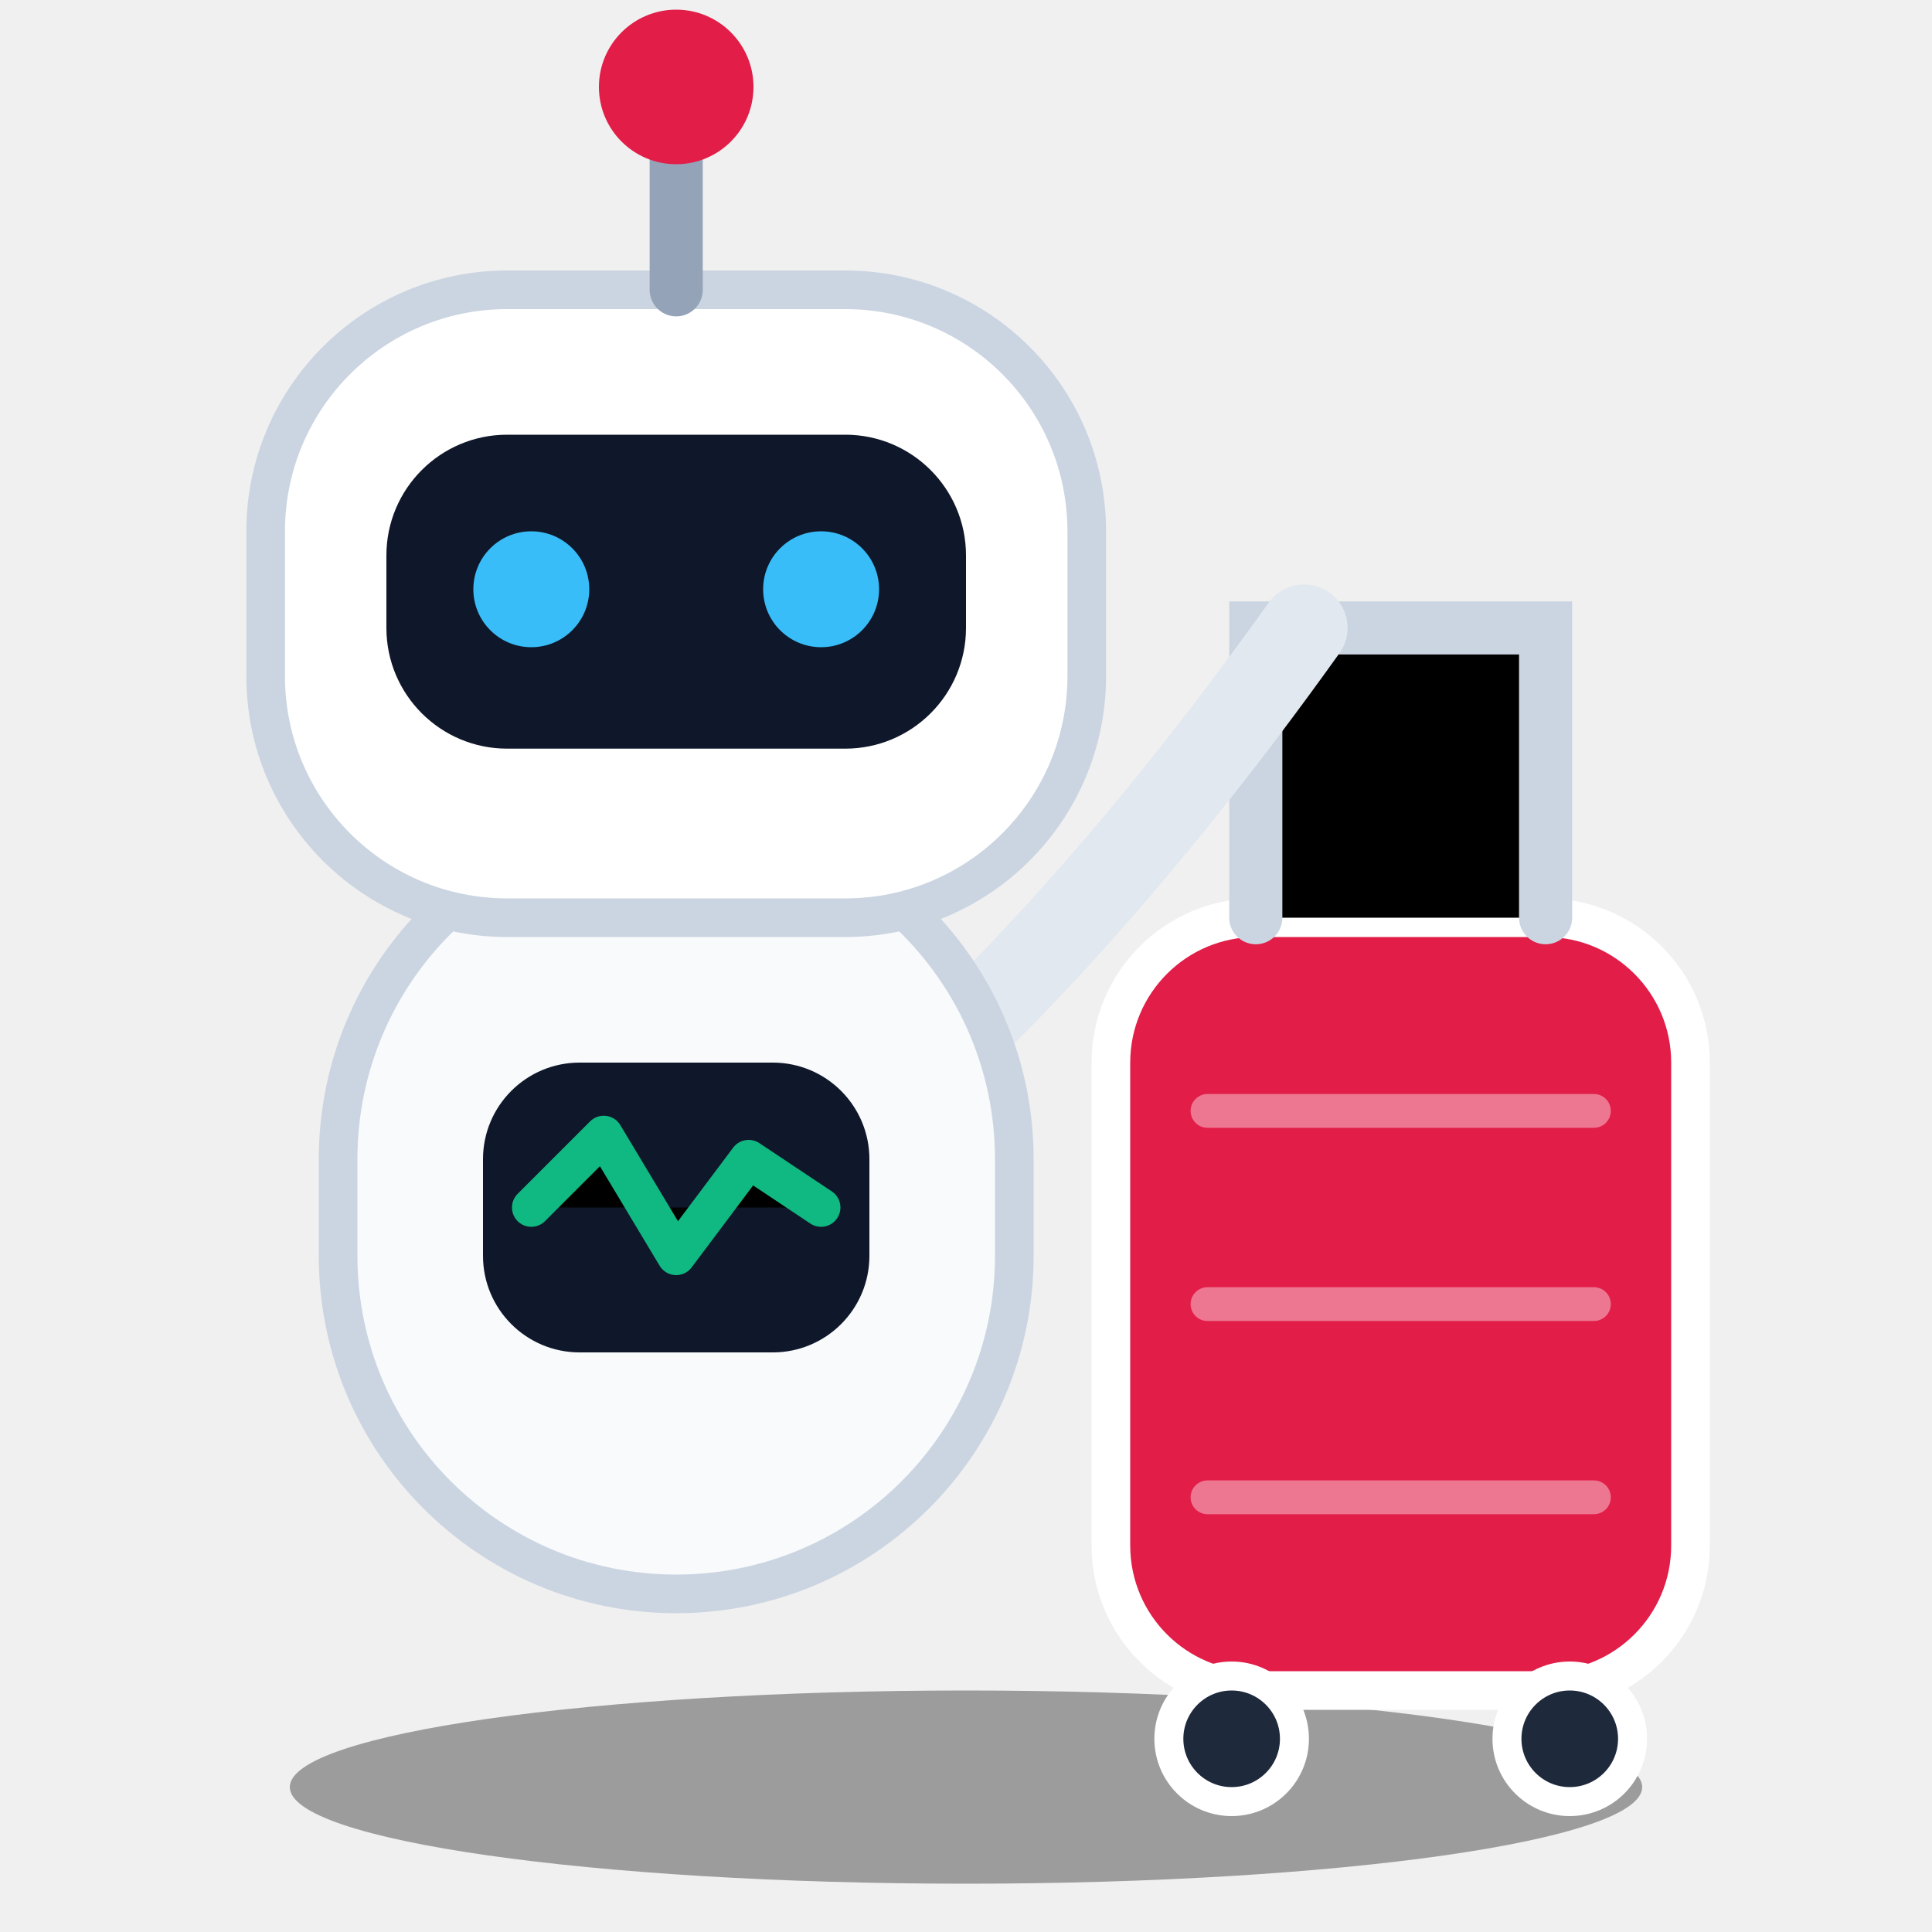
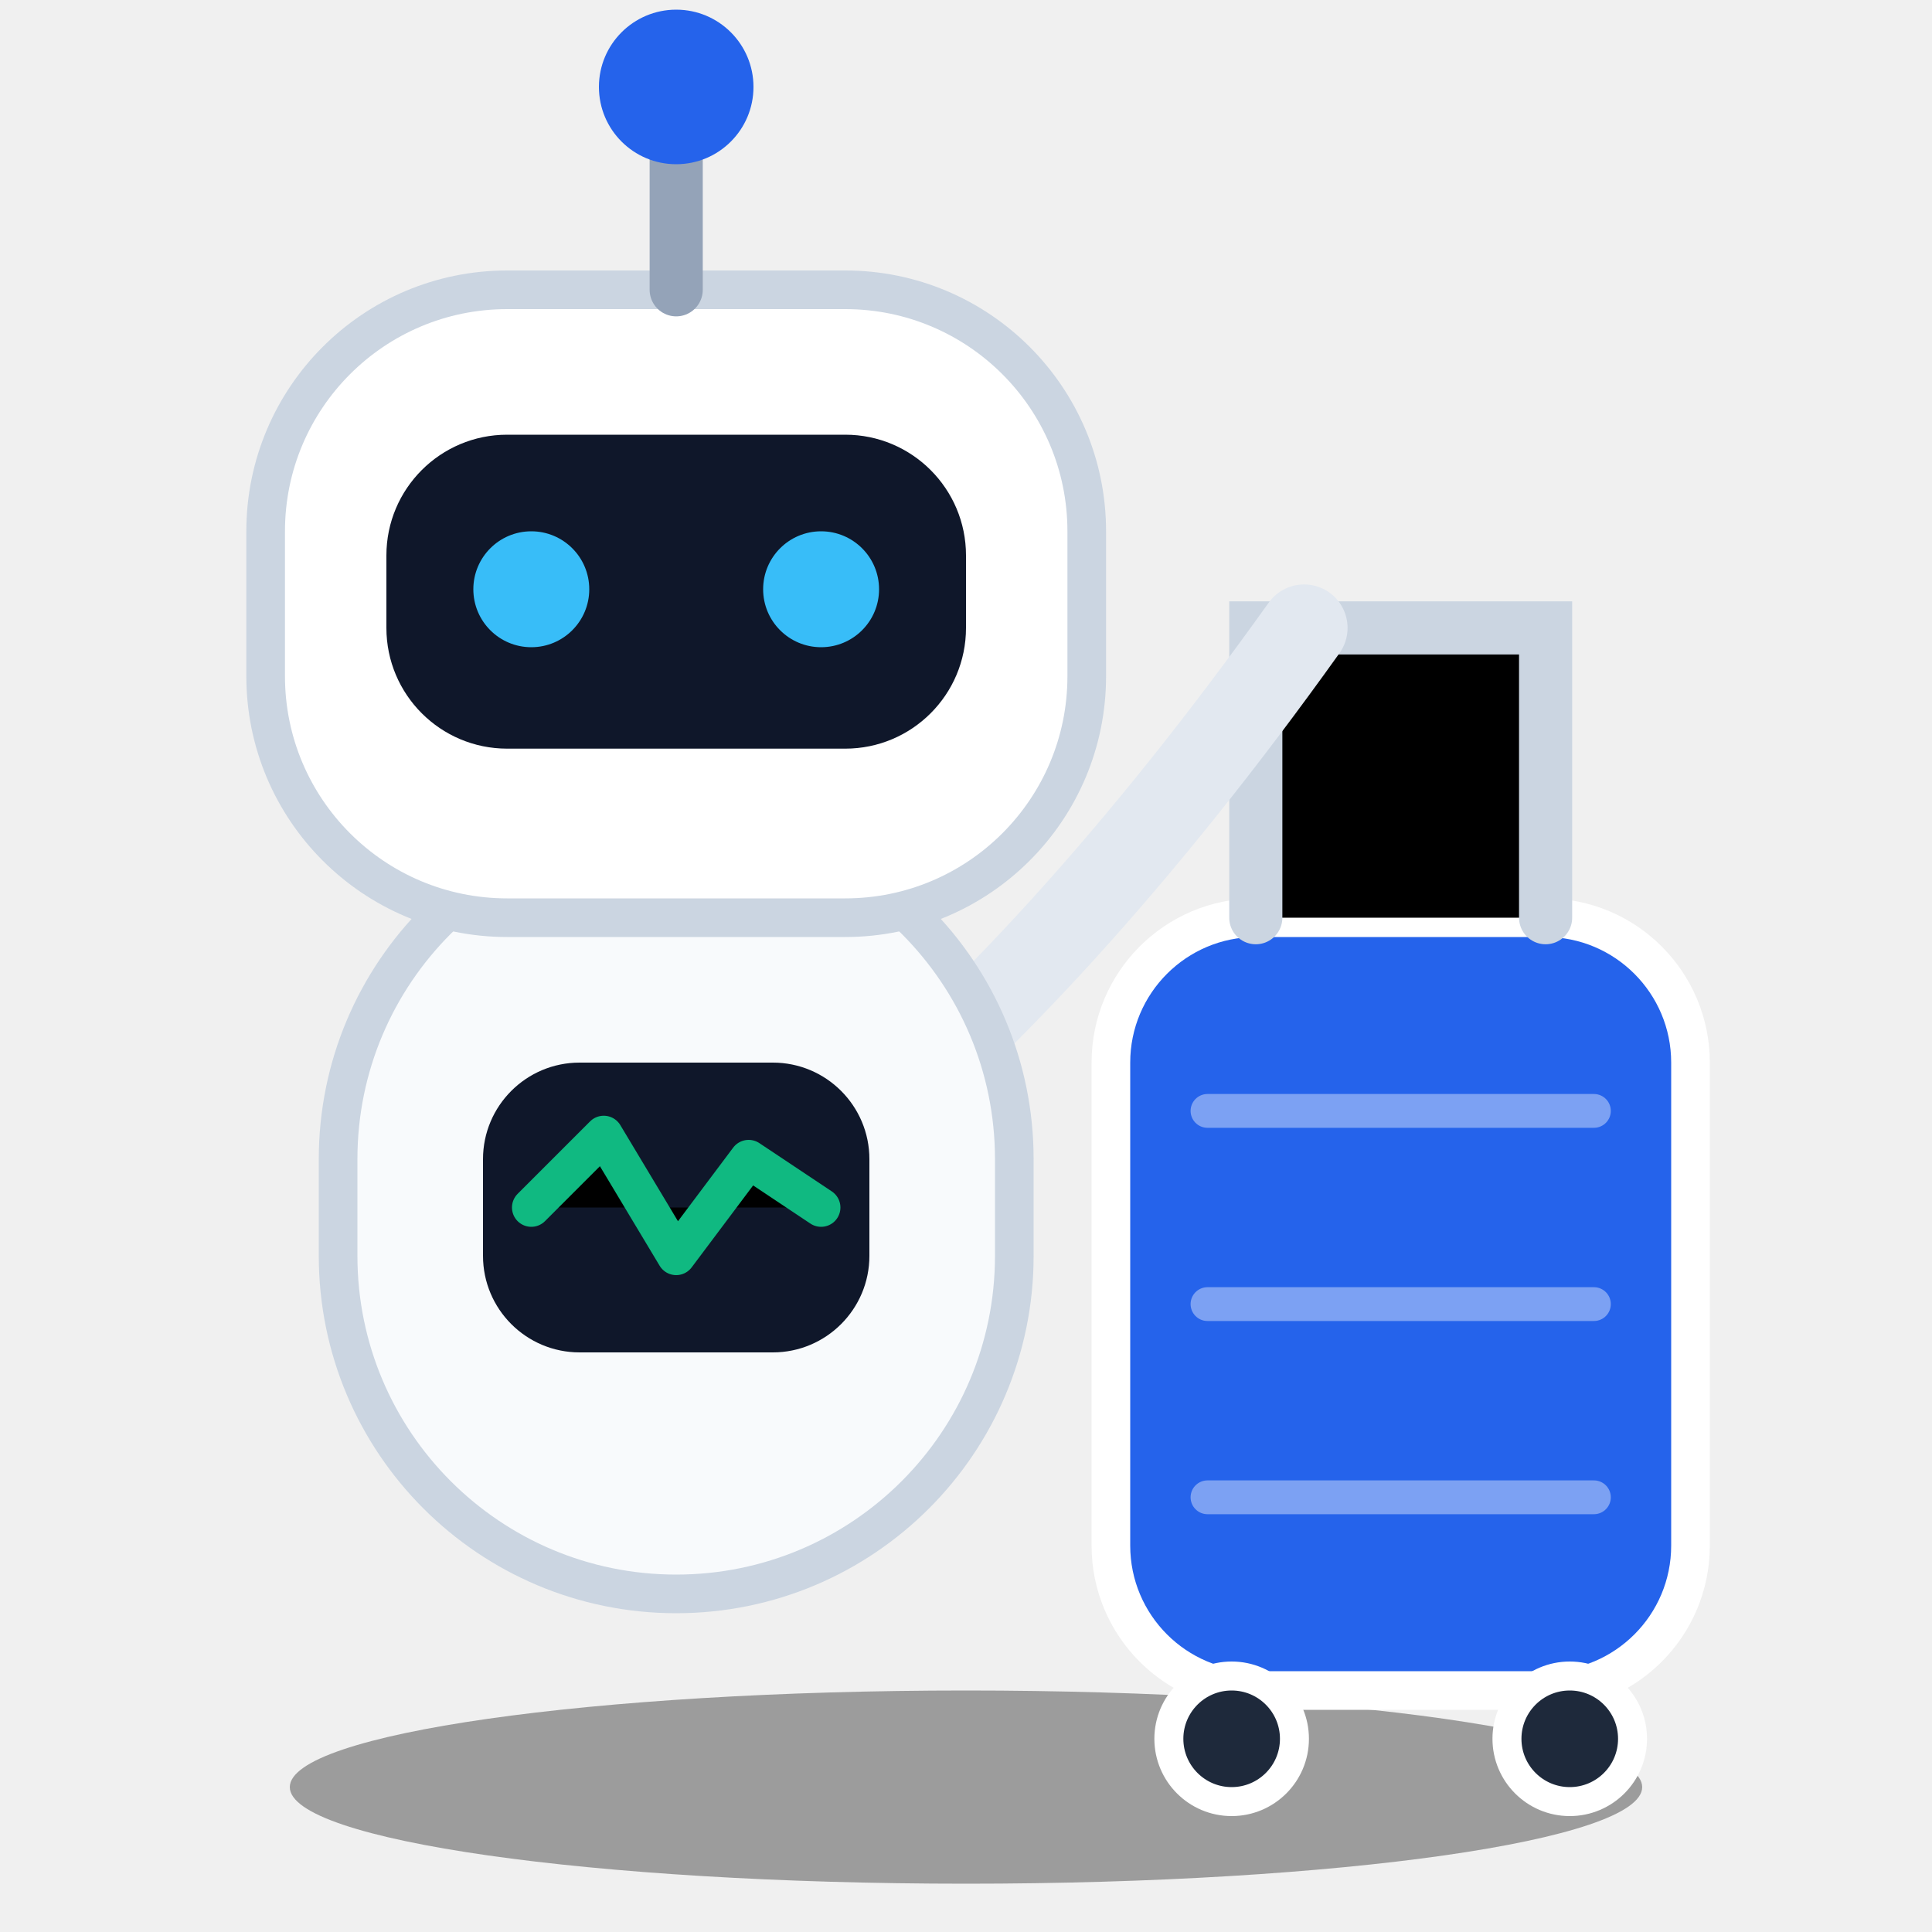
<svg xmlns="http://www.w3.org/2000/svg" viewBox="0 0 40 40">
  <ellipse cx="20" cy="37" rx="14" ry="2" fill="#000000" opacity="0.35" />
-   <rect x="23" y="19" width="12" height="16" rx="3" fill="#e11d48" stroke="#ffffff" stroke-width="0.8" />
+   <rect x="23" y="19" width="12" height="16" rx="3" fill="#2563eb" stroke="#ffffff" stroke-width="0.8" />
  <line x1="25" y1="23" x2="33" y2="23" stroke="#ffffff" stroke-opacity="0.4" stroke-width="0.7" stroke-linecap="round" />
  <line x1="25" y1="27" x2="33" y2="27" stroke="#ffffff" stroke-opacity="0.4" stroke-width="0.7" stroke-linecap="round" />
  <line x1="25" y1="31" x2="33" y2="31" stroke="#ffffff" stroke-opacity="0.4" stroke-width="0.7" stroke-linecap="round" />
  <circle cx="25.5" cy="36" r="1.3" fill="#1e293b" stroke="#ffffff" stroke-width="0.6" />
  <circle cx="32.5" cy="36" r="1.3" fill="#1e293b" stroke="#ffffff" stroke-width="0.6" />
  <path d="M26 19 V13 H32 V19" stroke="#cbd5e1" stroke-width="1.1" stroke-linecap="round" />
  <path d="M17 24 Q22 20 27 13" stroke="#e2e8f0" stroke-width="1.8" stroke-linecap="round" />
  <rect x="7" y="17" width="14" height="16" rx="7" fill="#f8fafc" stroke="#cbd5e1" stroke-width="0.8" />
  <rect x="10" y="22" width="8" height="6" rx="2" fill="#0f172a" />
  <path d="M11 25 L12.5 23.5 L14 26 L15.5 24 L17 25" stroke="#10b981" stroke-width="0.8" stroke-linecap="round" stroke-linejoin="round" />
  <rect x="5.5" y="6" width="17" height="13" rx="5" fill="#ffffff" stroke="#cbd5e1" stroke-width="0.8" />
  <line x1="14" y1="6" x2="14" y2="2" stroke="#94a3b8" stroke-width="1.1" stroke-linecap="round" />
-   <circle cx="14" cy="1.8" r="1.6" fill="#e11d48" />
+   <circle cx="14" cy="1.8" r="1.6" fill="#2563eb" />
  <rect x="8" y="9" width="12" height="6.5" rx="2.5" fill="#0f172a" />
  <circle cx="11" cy="12.2" r="1.2" fill="#38bdf8" />
  <circle cx="17" cy="12.2" r="1.2" fill="#38bdf8" />
</svg>
